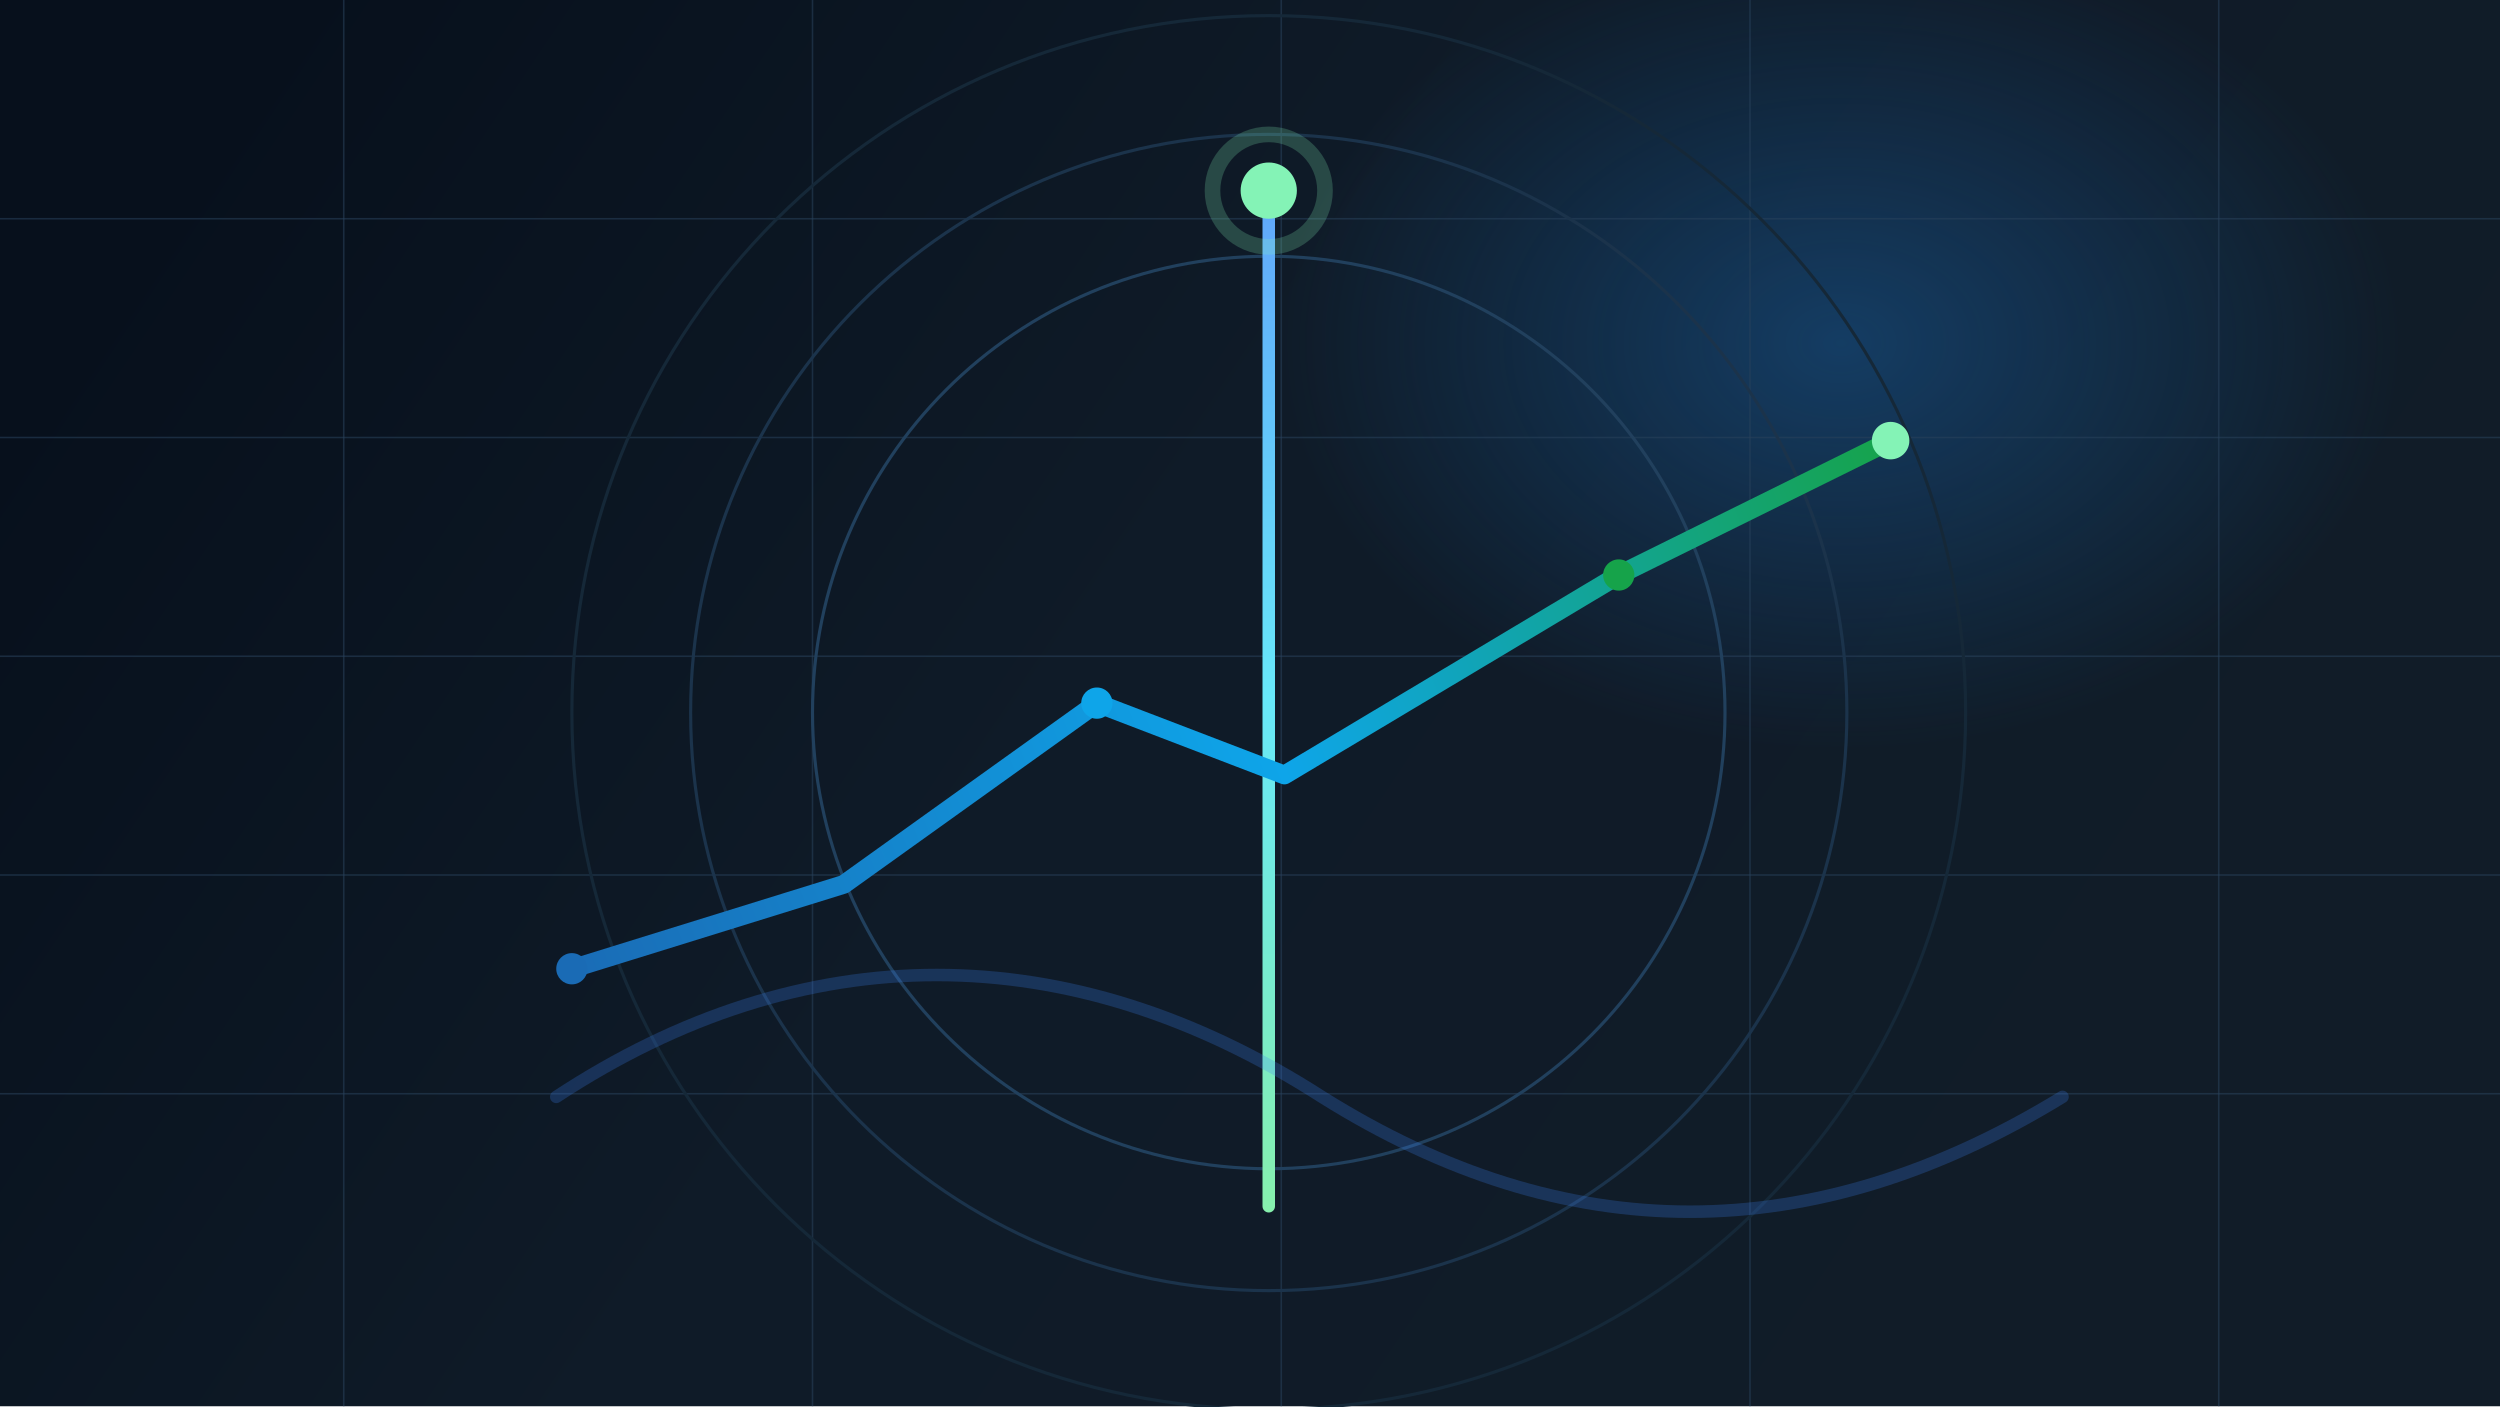
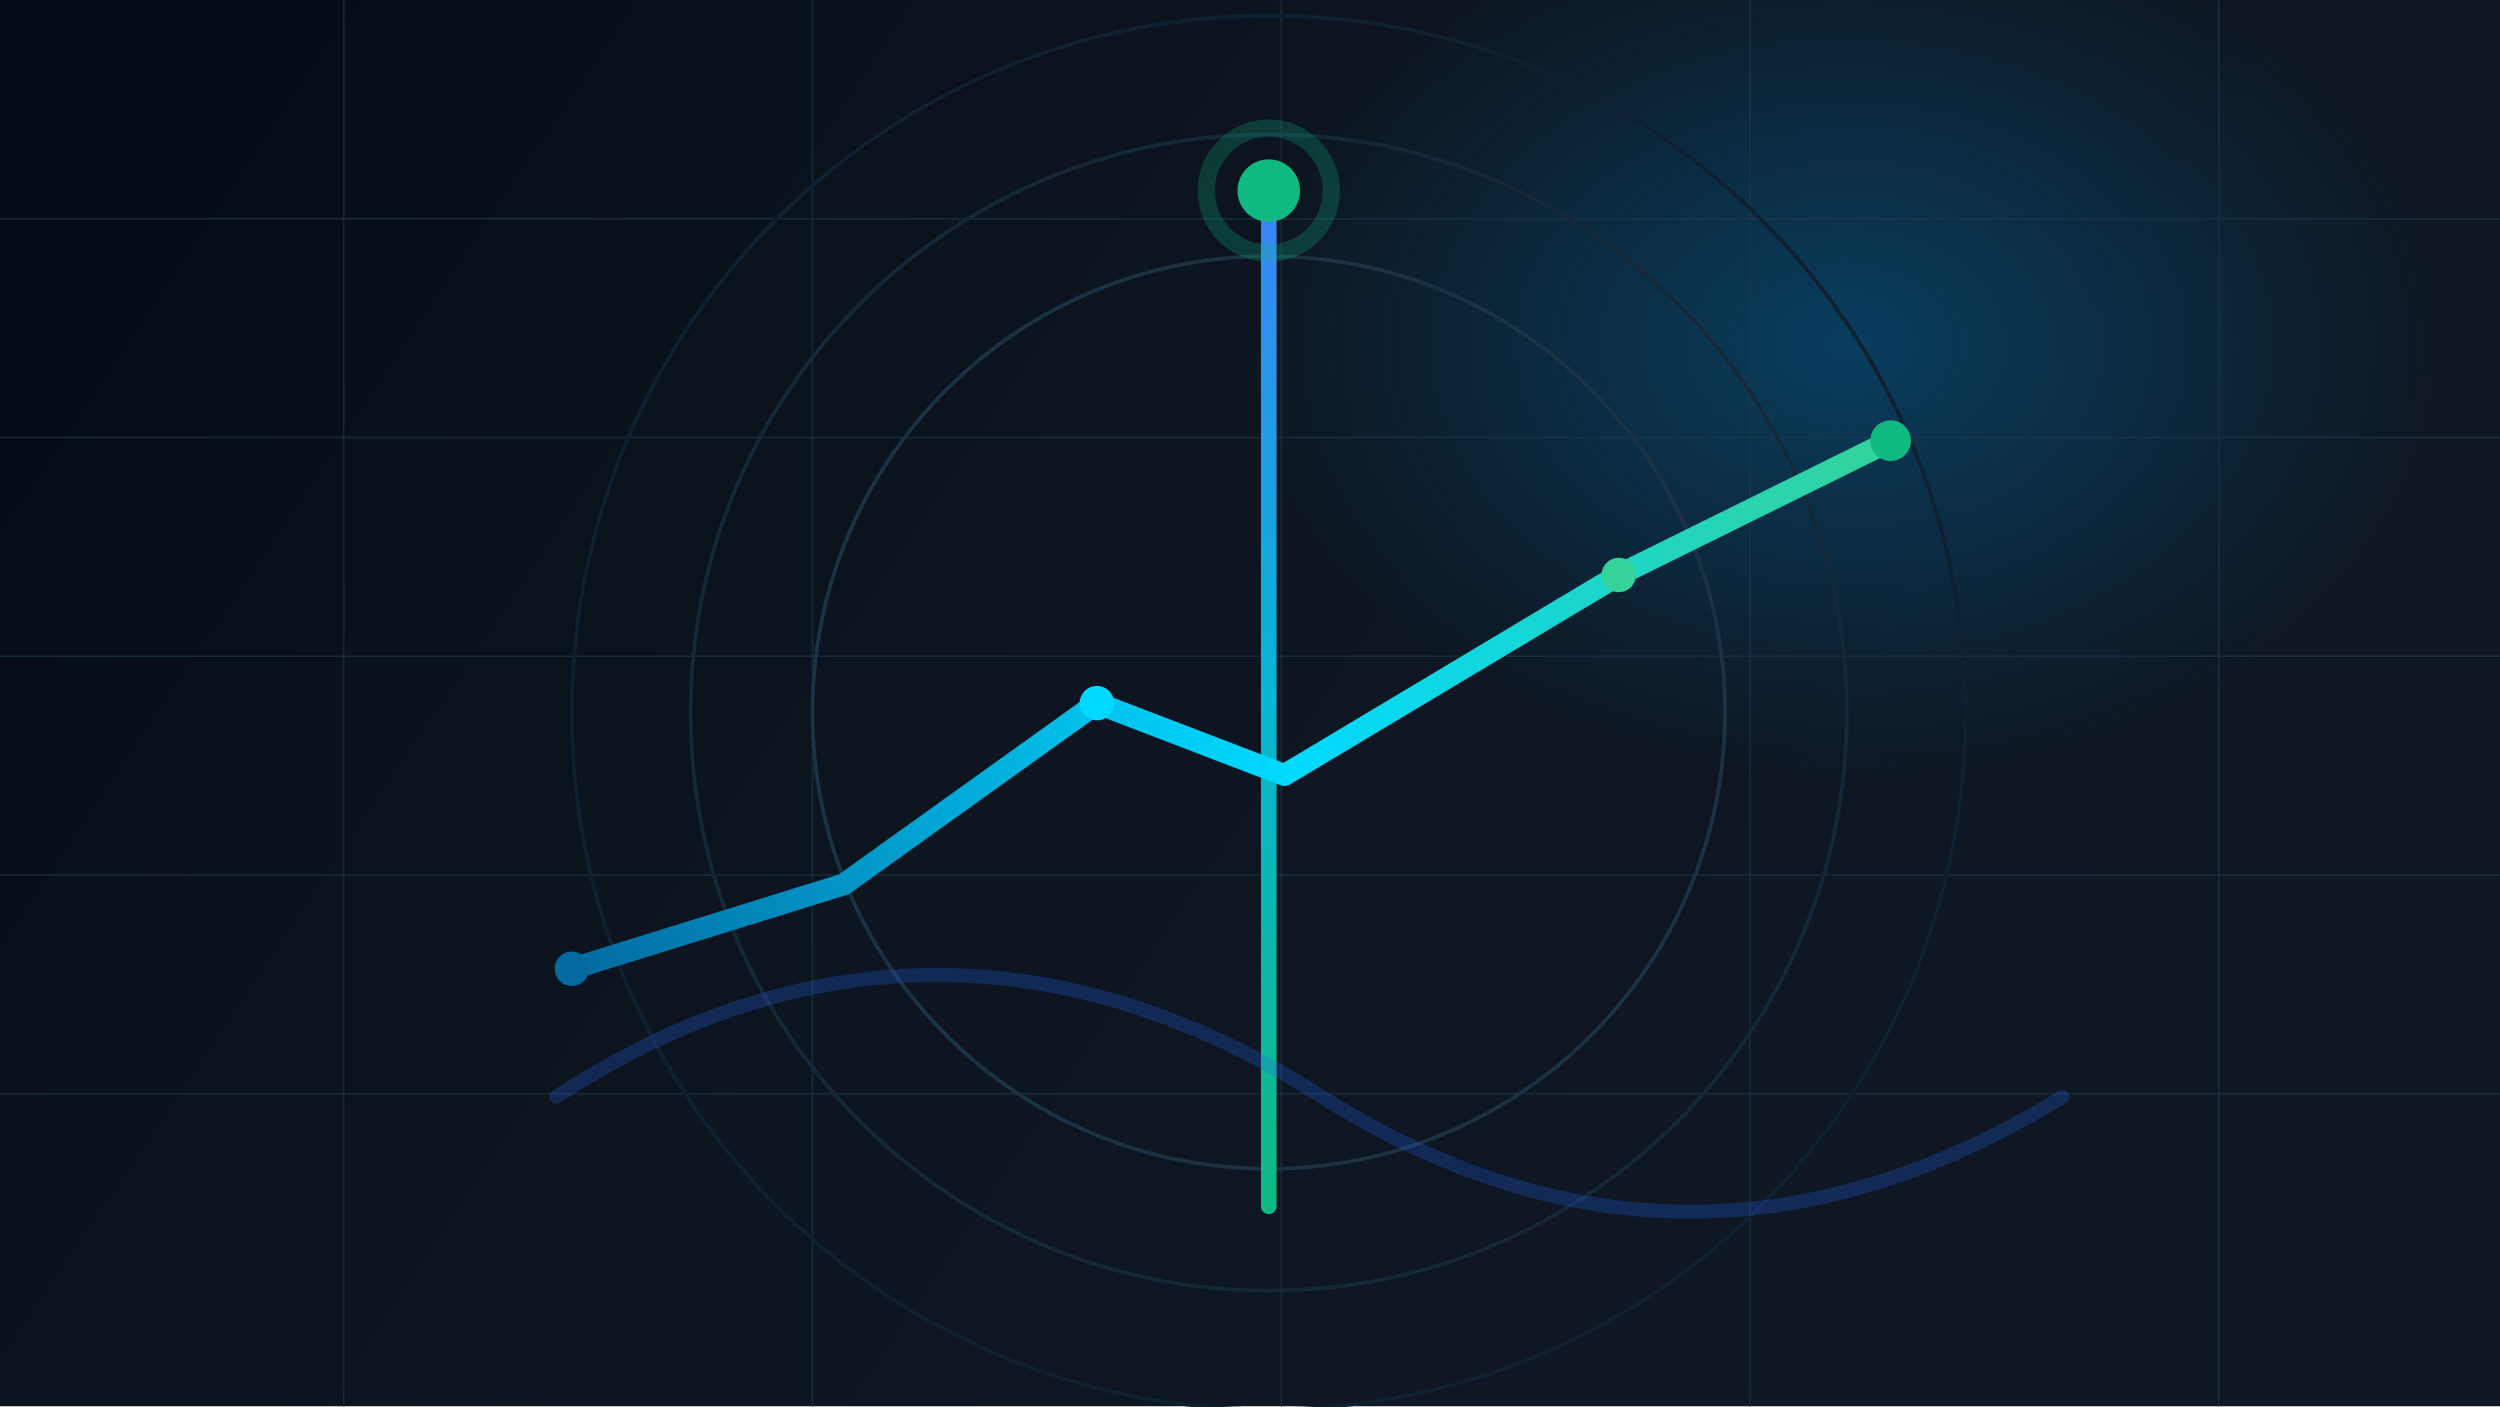
<svg xmlns="http://www.w3.org/2000/svg" viewBox="0 0 1600 900" role="img" aria-labelledby="title desc">
  <defs>
    <linearGradient id="bg" x1="160" y1="40" x2="1380" y2="860" gradientUnits="userSpaceOnUse">
-       <stop offset="0" stop-color="#07101C" />
-       <stop offset="0.45" stop-color="#0F1B28" />
-       <stop offset="1" stop-color="#111C28" />
+       <stop offset="0" stop-color="#060D16" />
+       <stop offset="0.45" stop-color="#0D1620" />
+       <stop offset="1" stop-color="#0F1723" />
    </linearGradient>
-     <radialGradient id="glow" cx="0" cy="0" r="1" gradientTransform="translate(1180 220) rotate(90) scale(260 360)" gradientUnits="userSpaceOnUse">
-       <stop offset="0" stop-color="#1A6BB5" stop-opacity="0.42" />
-       <stop offset="1" stop-color="#1A6BB5" stop-opacity="0" />
+     <radialGradient id="glow" cx="0" cy="0" r="1" gradientTransform="translate(1180 220) rotate(90) scale(280 380)" gradientUnits="userSpaceOnUse">
+       <stop offset="0" stop-color="#0369A1" stop-opacity="0.48" />
+       <stop offset="1" stop-color="#0369A1" stop-opacity="0" />
    </radialGradient>
    <linearGradient id="signal" x1="360" y1="620" x2="1210" y2="280" gradientUnits="userSpaceOnUse">
-       <stop offset="0" stop-color="#1A6BB5" />
-       <stop offset="0.52" stop-color="#0EA5E9" />
-       <stop offset="1" stop-color="#16A34A" />
+       <stop offset="0" stop-color="#0369A1" />
+       <stop offset="0.52" stop-color="#00D9FF" />
+       <stop offset="1" stop-color="#34D399" />
    </linearGradient>
    <linearGradient id="beam" x1="812" y1="120" x2="812" y2="774" gradientUnits="userSpaceOnUse">
-       <stop offset="0" stop-color="#60A5FA" />
-       <stop offset="0.5" stop-color="#67E8F9" />
-       <stop offset="1" stop-color="#86EFAC" />
+       <stop offset="0" stop-color="#3B82F6" />
+       <stop offset="0.5" stop-color="#06B6D4" />
+       <stop offset="1" stop-color="#10B981" />
    </linearGradient>
  </defs>
  <rect width="1600" height="900" fill="url(#bg)" />
  <rect width="1600" height="900" fill="url(#glow)" />
-   <g stroke="#29425C" stroke-opacity="0.55" fill="none">
+   <g stroke="#1E3A4C" stroke-opacity="0.6" fill="none" stroke-linecap="round">
    <path d="M0 140H1600" />
    <path d="M0 280H1600" />
    <path d="M0 420H1600" />
    <path d="M0 560H1600" />
    <path d="M0 700H1600" />
    <path d="M220 0V900" />
    <path d="M520 0V900" />
    <path d="M820 0V900" />
    <path d="M1120 0V900" />
    <path d="M1420 0V900" />
  </g>
-   <circle cx="812" cy="456" r="292" fill="none" stroke="#21405D" stroke-width="2" />
-   <circle cx="812" cy="456" r="370" fill="none" stroke="#1B334B" stroke-width="2" />
-   <circle cx="812" cy="456" r="446" fill="none" stroke="#152838" stroke-width="2" />
-   <path d="M812 136V772" fill="none" stroke="url(#beam)" stroke-width="8" stroke-linecap="round" />
-   <path d="M366 620L540 566L702 450L822 496L1036 368L1210 282" fill="none" stroke="url(#signal)" stroke-width="12" stroke-linecap="round" stroke-linejoin="round" />
-   <path d="M356 702C514 598 684 598 846 702C1002 800 1160 800 1320 702" fill="none" stroke="#3B82F6" stroke-opacity="0.24" stroke-width="8" stroke-linecap="round" />
+   <circle cx="812" cy="456" r="292" fill="none" stroke="#1A3244" stroke-width="2.4" />
+   <circle cx="812" cy="456" r="370" fill="none" stroke="#142838" stroke-width="2.4" />
+   <circle cx="812" cy="456" r="446" fill="none" stroke="#0F2030" stroke-width="2.4" />
+   <path d="M812 136V772" fill="none" stroke="url(#beam)" stroke-width="10" stroke-linecap="round" />
+   <path d="M366 620L540 566L702 450L822 496L1036 368L1210 282" fill="none" stroke="url(#signal)" stroke-width="14" stroke-linecap="round" stroke-linejoin="round" />
+   <path d="M356 702C514 598 684 598 846 702C1002 800 1160 800 1320 702" fill="none" stroke="#2563EB" stroke-opacity="0.26" stroke-width="9" stroke-linecap="round" />
  <g>
-     <circle cx="812" cy="122" r="18" fill="#84F3B6" />
-     <circle cx="812" cy="122" r="36" fill="none" stroke="#84F3B6" stroke-opacity="0.22" stroke-width="10" />
-     <circle cx="366" cy="620" r="10" fill="#1A6BB5" />
-     <circle cx="702" cy="450" r="10" fill="#0EA5E9" />
-     <circle cx="1036" cy="368" r="10" fill="#16A34A" />
-     <circle cx="1210" cy="282" r="12" fill="#84F3B6" />
+     <circle cx="812" cy="122" r="20" fill="#10B981" />
+     <circle cx="812" cy="122" r="40" fill="none" stroke="#10B981" stroke-opacity="0.24" stroke-width="11" />
+     <circle cx="366" cy="620" r="11" fill="#0369A1" />
+     <circle cx="702" cy="450" r="11" fill="#00D9FF" />
+     <circle cx="1036" cy="368" r="11" fill="#34D399" />
+     <circle cx="1210" cy="282" r="13" fill="#10B981" />
  </g>
</svg>
